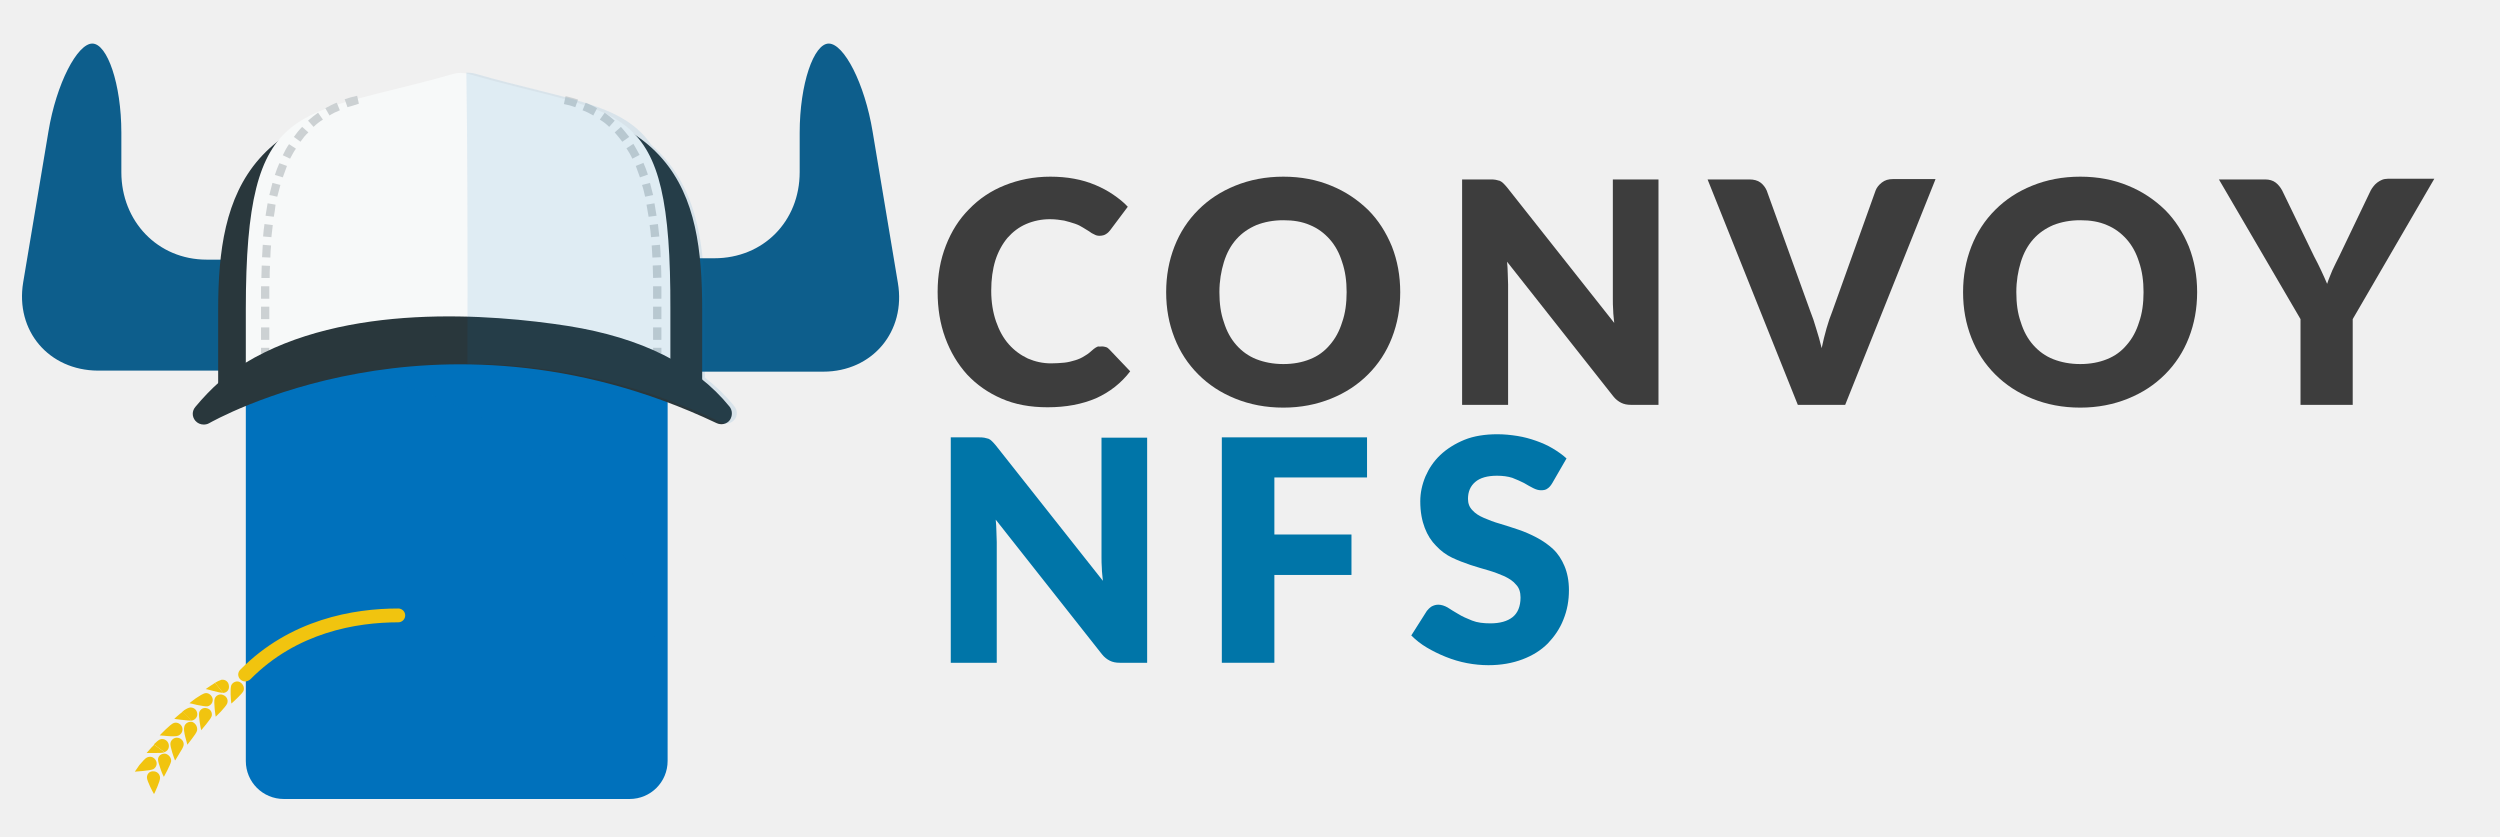
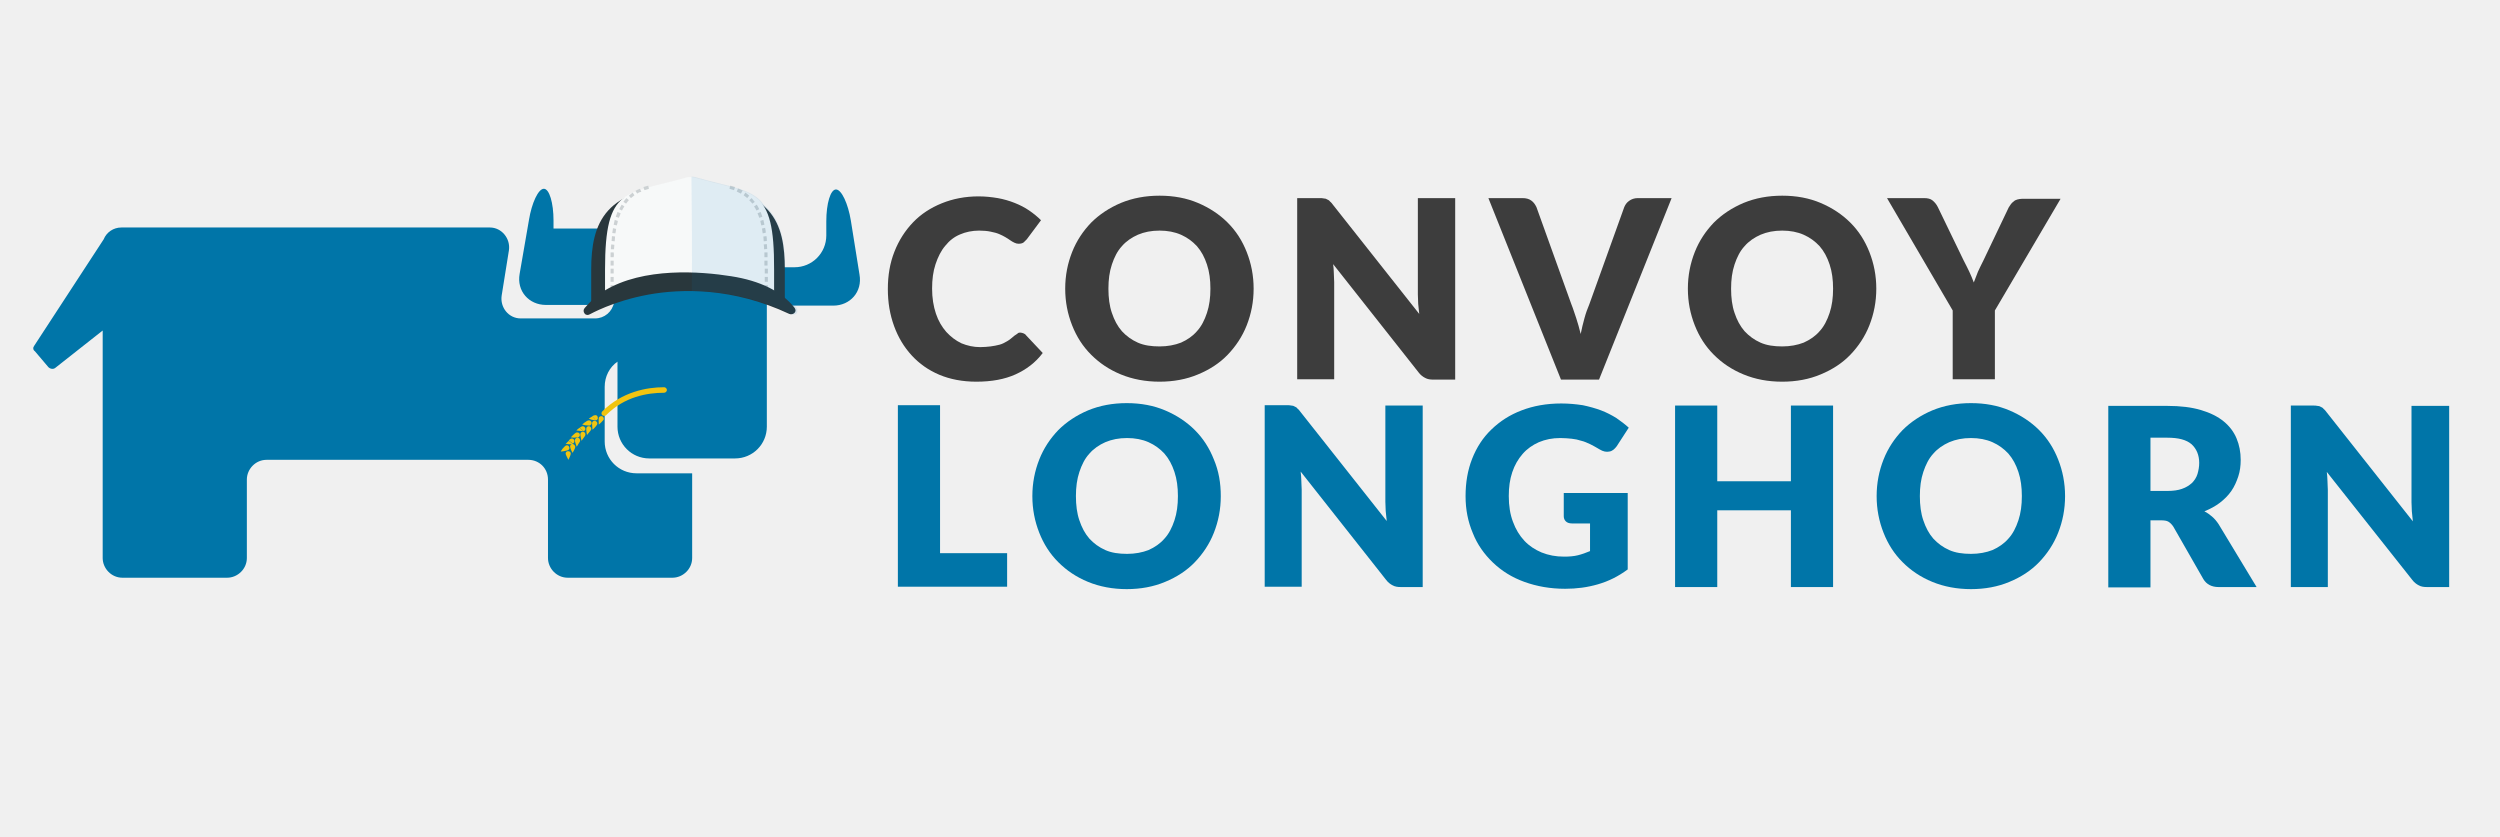
<svg xmlns="http://www.w3.org/2000/svg" version="1.1" id="Layer_1" x="0px" y="0px" viewBox="0 0 723.1 241.9" style="enable-background:new 0 0 723.1 241.9;" xml:space="preserve">
  <style type="text/css">
	.st0{fill:#FFFFFF;stroke:#3D3D3D;stroke-width:10;stroke-miterlimit:10;}
	.st1{fill:#FFFFFF;stroke:#E6E6E6;stroke-width:10;stroke-miterlimit:10;}
	.st2{fill:none;stroke:#E6E6E6;stroke-width:10;stroke-miterlimit:10;}
	.st3{fill:#3D3D3D;}
	.st4{fill:#FFFFFF;}
	.st5{fill:#F7C94A;}
	.st6{fill:#313131;}
	.st7{fill:#0D5E8C;}
	.st8{fill:#0071BC;}
	.st9{fill:none;stroke:#8B8B8B;stroke-width:6;stroke-miterlimit:10;stroke-dasharray:15,20,15,20,15,20;}
	.st10{fill:url(#SVGID_1_);}
- 	.st11{fill:#0075A8;}
- 	.st12{fill:none;stroke:#3D3D3D;stroke-width:10;stroke-miterlimit:10;}
+ 	.st11{fill:none;stroke:#3D3D3D;stroke-width:10;stroke-miterlimit:10;}
+ 	.st12{fill:#0075A8;}
	.st13{fill:none;stroke:#3D3D3D;stroke-width:5;stroke-miterlimit:10;stroke-dasharray:10,7,10,7,10,7;}
	.st14{fill:none;stroke:#F1C40F;stroke-width:6;stroke-miterlimit:10;stroke-dasharray:15,20,15,20,15,20;}
	.st15{fill:#29373C;}
	.st16{fill:#F7F9F9;}
	.st17{fill:#CCD1D3;}
	.st18{opacity:0.1;fill:#0071BC;}
	.st19{fill:none;stroke:#F1C40F;stroke-width:4;stroke-linecap:round;stroke-miterlimit:10;}
	.st20{fill:#F1C40F;}
	.st21{fill:none;stroke:#CCD1D3;stroke-width:2;stroke-miterlimit:10;stroke-dasharray:3,2,3,2,3,2;}
	.st22{fill:#CCCCCC;}
	.st23{fill:none;stroke:#CE242B;stroke-width:5;stroke-miterlimit:10;}
	.st24{fill:none;stroke:#CE242B;stroke-width:10;stroke-miterlimit:10;}
	.st25{fill:none;}
	.st26{fill:url(#SVGID_2_);}
	.st27{fill:url(#SVGID_3_);}
	.st28{fill:url(#SVGID_4_);}
	.st29{fill:url(#SVGID_5_);}
	.st30{fill:url(#SVGID_6_);}
	.st31{fill:url(#SVGID_7_);}
	.st32{fill:url(#SVGID_8_);}
	.st33{fill:url(#SVGID_9_);}
	.st34{fill:url(#SVGID_10_);}
	.st35{fill:url(#SVGID_11_);}
	.st36{fill:url(#SVGID_12_);}
	.st37{fill:url(#SVGID_13_);}
	.st38{fill:url(#SVGID_14_);}
	.st39{fill:url(#SVGID_15_);}
	.st40{fill:url(#SVGID_16_);}
	.st41{fill:url(#SVGID_17_);}
	.st42{fill:url(#SVGID_18_);}
	.st43{fill:url(#SVGID_19_);}
	.st44{fill:url(#SVGID_20_);}
	.st45{fill:url(#SVGID_21_);}
	.st46{fill:url(#SVGID_22_);}
	.st47{fill:url(#SVGID_23_);}
	.st48{fill:url(#SVGID_24_);}
	.st49{fill:url(#SVGID_25_);}
	.st50{fill:url(#SVGID_26_);}
	.st51{fill:none;stroke:#3D3D3D;stroke-width:7;stroke-miterlimit:10;}
	.st52{fill:url(#);stroke:#3D3D3D;stroke-width:7;stroke-miterlimit:10;}
	.st53{fill:#FFFFFF;stroke:#3D3D3D;stroke-width:7;stroke-miterlimit:10;}
	.st54{fill:#FFFFFF;stroke:#3D3D3D;stroke-width:5;stroke-miterlimit:10;}
	.st55{opacity:0.3;}
	.st56{fill:#8B8B8B;}
	.st57{fill:#FFFFFF;stroke:#3D3D3D;stroke-width:2;stroke-miterlimit:10;}
	.st58{fill:#2ECC71;}
	.st59{fill:none;stroke:#CCD1D3;stroke-miterlimit:10;stroke-dasharray:2,1,2,1,2,1;}
	.st60{fill:#A3ABAF;}
	.st61{fill:#3498DB;}
	.st62{fill:#2980B9;}
	.st63{fill:#E67E22;}
	.st64{fill:#D35401;}
	.st65{fill:#E49701;}
	.st66{fill:#EADF5A;}
	.st67{fill:#D7C320;}
	.st68{fill:#34495E;}
	.st69{fill:#2C3E50;}
	.st70{fill:#2B2B2B;}
	.st71{fill:#262626;}
	.st72{fill:#3A6F81;}
	.st73{fill:#356272;}
	.st74{fill:#00558B;}
	.st75{fill:#27AE60;}
	.st76{fill:#A5C63B;}
	.st77{fill:#8EB021;}
	.st78{fill:#ECF0F1;}
	.st79{fill:#BDC3C7;}
	.st80{fill:#95A5A6;}
	.st81{fill:#7F8C8D;}
	.st82{fill:#E74C3C;}
	.st83{fill:#C0392B;}
	.st84{fill:#F15354;}
	.st85{fill:#EA3738;}
	.st86{fill:#78C9CF;}
	.st87{fill:#389EA8;}
	.st88{fill:#2D8490;}
	.st89{fill:#1A6470;}
	.st90{fill:#21364A;}
	.st91{fill:#040B15;}
	.st92{fill:#99A3A8;}
	.st93{fill:#66767C;}
	.st94{fill:#334851;}
	.st95{fill:#5C686F;}
	.st96{fill:#0A141A;}
	.st97{fill:none;stroke:#F1C40F;stroke-width:2;stroke-miterlimit:10;}
	.st98{fill:none;stroke:#D35401;stroke-width:5;stroke-linecap:round;stroke-linejoin:round;stroke-miterlimit:10;}
	.st99{fill:#E6E6E6;}
	.st100{fill:#006BB7;}
	.st101{fill:#E5F1F8;}
	.st102{fill:#0C5988;}
	.st103{fill:#25343A;}
	.st104{fill:#DEEBF2;}
	.st105{fill:#B7C5CD;}
</style>
  <g>
-     <path class="st3" d="M318.8,100.2c0.4,0,0.7,0.1,1.1,0.2c0.4,0.1,0.7,0.4,1,0.7l6,6.3c-2.6,3.4-5.9,6-9.9,7.8   c-4,1.7-8.6,2.6-14,2.6c-5,0-9.4-0.8-13.3-2.5c-3.9-1.7-7.2-4-10-7c-2.7-3-4.8-6.5-6.3-10.6s-2.2-8.5-2.2-13.3   c0-4.9,0.8-9.3,2.4-13.4c1.6-4.1,3.8-7.6,6.7-10.5c2.9-3,6.3-5.3,10.3-6.9c4-1.6,8.4-2.5,13.2-2.5c2.4,0,4.8,0.2,6.9,0.6   c2.2,0.4,4.2,1,6.1,1.8c1.9,0.8,3.6,1.7,5.2,2.8c1.6,1.1,3,2.2,4.2,3.5l-5.1,6.8c-0.3,0.4-0.7,0.8-1.2,1.1   c-0.4,0.3-1.1,0.5-1.9,0.5c-0.5,0-1-0.1-1.5-0.4c-0.5-0.2-1-0.5-1.5-0.9c-0.5-0.3-1.1-0.7-1.8-1.1c-0.6-0.4-1.4-0.8-2.3-1.1   c-0.9-0.3-1.9-0.6-3.1-0.9c-1.2-0.2-2.6-0.4-4.1-0.4c-2.5,0-4.8,0.5-6.9,1.4c-2.1,0.9-3.9,2.3-5.4,4c-1.5,1.8-2.7,4-3.5,6.5   c-0.8,2.6-1.2,5.5-1.2,8.8c0,3.3,0.5,6.3,1.4,8.9c0.9,2.6,2.1,4.8,3.7,6.6c1.6,1.8,3.4,3.1,5.5,4.1c2.1,0.9,4.3,1.4,6.7,1.4   c1.4,0,2.6-0.1,3.8-0.2c1.1-0.1,2.2-0.4,3.2-0.7c1-0.3,1.9-0.7,2.8-1.3c0.9-0.5,1.7-1.2,2.6-2c0.4-0.3,0.7-0.5,1.2-0.7   C318,100.3,318.4,100.2,318.8,100.2z" />
-     <path class="st3" d="M405,84.5c0,4.7-0.8,9.1-2.4,13.2c-1.6,4.1-3.9,7.6-6.9,10.6s-6.5,5.3-10.7,7s-8.8,2.6-13.8,2.6   c-5.1,0-9.7-0.9-13.9-2.6c-4.2-1.7-7.7-4-10.7-7c-3-3-5.3-6.5-6.9-10.6c-1.6-4.1-2.4-8.4-2.4-13.2c0-4.7,0.8-9.1,2.4-13.2   c1.6-4.1,3.9-7.6,6.9-10.6c3-3,6.5-5.3,10.7-7c4.2-1.7,8.8-2.6,13.9-2.6c5.1,0,9.7,0.9,13.8,2.6c4.2,1.7,7.7,4.1,10.7,7   c3,3,5.2,6.5,6.9,10.6C404.2,75.4,405,79.8,405,84.5z M389.5,84.5c0-3.2-0.4-6.1-1.3-8.7c-0.8-2.6-2-4.8-3.6-6.6   c-1.6-1.8-3.5-3.2-5.7-4.1c-2.3-1-4.8-1.4-7.7-1.4c-2.9,0-5.5,0.5-7.8,1.4c-2.3,1-4.2,2.3-5.8,4.1c-1.6,1.8-2.8,4-3.6,6.6   c-0.8,2.6-1.3,5.5-1.3,8.7c0,3.3,0.4,6.2,1.3,8.7c0.8,2.6,2,4.8,3.6,6.6c1.6,1.8,3.5,3.2,5.8,4.1c2.3,0.9,4.9,1.4,7.8,1.4   c2.9,0,5.5-0.5,7.7-1.4c2.3-0.9,4.2-2.3,5.7-4.1c1.6-1.8,2.8-4,3.6-6.6C389.1,90.7,389.5,87.7,389.5,84.5z" />
-     <path class="st3" d="M479.7,51.9v65.2h-7.9c-1.2,0-2.1-0.2-2.9-0.6c-0.8-0.4-1.6-1-2.3-1.9l-30.7-38.9c0.1,1.2,0.2,2.3,0.2,3.4   c0,1.1,0.1,2.1,0.1,3.1v34.9h-13.3V51.9h8c0.7,0,1.2,0,1.7,0.1c0.4,0.1,0.9,0.2,1.2,0.3c0.4,0.2,0.7,0.4,1,0.7   c0.3,0.3,0.7,0.7,1.1,1.2l31,39.2c-0.1-1.3-0.3-2.5-0.3-3.6c-0.1-1.2-0.1-2.3-0.1-3.3V51.9H479.7z" />
-     <path class="st3" d="M559.8,51.9l-26.1,65.2H520l-26.1-65.2H506c1.3,0,2.4,0.3,3.2,0.9s1.4,1.4,1.8,2.3l12.6,34.9   c0.6,1.5,1.2,3.2,1.7,5c0.6,1.8,1.1,3.7,1.6,5.7c0.4-2,0.9-3.9,1.4-5.7c0.5-1.8,1.1-3.5,1.7-5l12.5-34.9c0.3-0.8,0.9-1.6,1.8-2.3   c0.9-0.7,1.9-1,3.2-1H559.8z" />
-     <path class="st3" d="M635.5,84.5c0,4.7-0.8,9.1-2.4,13.2c-1.6,4.1-3.9,7.6-6.9,10.6c-3,3-6.5,5.3-10.7,7s-8.8,2.6-13.8,2.6   c-5.1,0-9.7-0.9-13.9-2.6c-4.2-1.7-7.7-4-10.7-7c-3-3-5.3-6.5-6.9-10.6c-1.6-4.1-2.4-8.4-2.4-13.2c0-4.7,0.8-9.1,2.4-13.2   c1.6-4.1,3.9-7.6,6.9-10.6c3-3,6.5-5.3,10.7-7c4.2-1.7,8.8-2.6,13.9-2.6c5.1,0,9.7,0.9,13.8,2.6c4.2,1.7,7.7,4.1,10.7,7   c3,3,5.2,6.5,6.9,10.6C634.7,75.4,635.5,79.8,635.5,84.5z M620,84.5c0-3.2-0.4-6.1-1.3-8.7c-0.8-2.6-2-4.8-3.6-6.6   c-1.6-1.8-3.5-3.2-5.7-4.1c-2.3-1-4.8-1.4-7.7-1.4c-2.9,0-5.5,0.5-7.8,1.4c-2.3,1-4.2,2.3-5.8,4.1c-1.6,1.8-2.8,4-3.6,6.6   c-0.8,2.6-1.3,5.5-1.3,8.7c0,3.3,0.4,6.2,1.3,8.7c0.8,2.6,2,4.8,3.6,6.6c1.6,1.8,3.5,3.2,5.8,4.1c2.3,0.9,4.9,1.4,7.8,1.4   c2.9,0,5.5-0.5,7.7-1.4c2.3-0.9,4.2-2.3,5.7-4.1c1.6-1.8,2.8-4,3.6-6.6C619.6,90.7,620,87.7,620,84.5z" />
-     <path class="st3" d="M680.5,92.3v24.8h-15.1V92.3l-23.6-40.4h13.3c1.3,0,2.3,0.3,3.1,0.9c0.8,0.6,1.4,1.4,1.9,2.3l9.2,19   c0.8,1.5,1.5,2.9,2.1,4.2c0.6,1.3,1.2,2.6,1.7,3.8c0.4-1.3,1-2.6,1.5-3.9c0.6-1.3,1.3-2.7,2-4.1l9.1-19c0.2-0.4,0.5-0.8,0.8-1.2   c0.3-0.4,0.6-0.7,1.1-1.1c0.4-0.3,0.9-0.6,1.4-0.8c0.5-0.2,1.1-0.3,1.7-0.3h13.4L680.5,92.3z" />
-     <path class="st11" d="M331.8,126.5v65.2h-7.9c-1.2,0-2.1-0.2-2.9-0.6c-0.8-0.4-1.6-1-2.3-1.9l-30.7-38.9c0.1,1.2,0.2,2.3,0.2,3.4   c0,1.1,0.1,2.1,0.1,3.1v34.9h-13.3v-65.2h8c0.7,0,1.2,0,1.7,0.1c0.4,0.1,0.9,0.2,1.2,0.3s0.7,0.4,1,0.7c0.3,0.3,0.7,0.7,1.1,1.2   l31,39.2c-0.1-1.3-0.3-2.5-0.3-3.6c-0.1-1.2-0.1-2.3-0.1-3.3v-34.5H331.8z" />
-     <path class="st11" d="M368.6,138.1v16.5h22.3v11.7h-22.3v25.4h-15.2v-65.2h42v11.6H368.6z" />
-     <path class="st11" d="M449,139.7c-0.4,0.7-0.9,1.3-1.4,1.6c-0.5,0.4-1.1,0.5-1.9,0.5c-0.7,0-1.4-0.2-2.2-0.6   c-0.8-0.4-1.7-0.9-2.7-1.5c-1-0.5-2.1-1-3.4-1.5c-1.3-0.4-2.7-0.6-4.4-0.6c-2.8,0-4.9,0.6-6.3,1.8c-1.4,1.2-2.1,2.8-2.1,4.9   c0,1.3,0.4,2.4,1.3,3.3c0.8,0.9,1.9,1.6,3.3,2.2c1.4,0.6,2.9,1.2,4.7,1.7c1.7,0.5,3.5,1.1,5.3,1.7c1.8,0.6,3.6,1.4,5.3,2.3   c1.7,0.9,3.3,2,4.7,3.3c1.4,1.3,2.5,3,3.3,4.9c0.8,1.9,1.3,4.2,1.3,7c0,3-0.5,5.8-1.6,8.5c-1,2.6-2.6,4.9-4.5,6.9   c-2,2-4.4,3.5-7.3,4.6c-2.9,1.1-6.2,1.7-9.9,1.7c-2,0-4.1-0.2-6.2-0.6c-2.1-0.4-4.1-1-6.1-1.8c-2-0.8-3.8-1.7-5.5-2.7   c-1.7-1-3.2-2.2-4.5-3.5l4.5-7.1c0.4-0.5,0.8-0.9,1.4-1.3c0.6-0.3,1.2-0.5,1.9-0.5c0.9,0,1.8,0.3,2.7,0.8c0.9,0.6,1.9,1.2,3.1,1.9   c1.1,0.7,2.5,1.3,4,1.9c1.5,0.6,3.3,0.8,5.3,0.8c2.7,0,4.9-0.6,6.4-1.8c1.5-1.2,2.3-3.1,2.3-5.7c0-1.5-0.4-2.8-1.3-3.7   c-0.8-1-1.9-1.7-3.3-2.4c-1.4-0.6-2.9-1.2-4.6-1.7c-1.7-0.5-3.5-1-5.3-1.6c-1.8-0.6-3.6-1.3-5.3-2.1c-1.7-0.8-3.3-2-4.6-3.4   c-1.4-1.4-2.5-3.1-3.3-5.2c-0.8-2.1-1.3-4.6-1.3-7.7c0-2.4,0.5-4.8,1.5-7.2c1-2.3,2.4-4.4,4.3-6.2c1.9-1.8,4.3-3.3,7-4.4   s6-1.6,9.5-1.6c2,0,3.9,0.2,5.8,0.5c1.9,0.3,3.7,0.8,5.4,1.4c1.7,0.6,3.3,1.3,4.8,2.2c1.5,0.9,2.8,1.8,4,2.9L449,139.7z" />
+     <path class="st3" d="M295.1,96.2c0.3,0,0.6,0.1,0.9,0.2s0.6,0.3,0.8,0.6l4.8,5.1c-2.1,2.8-4.8,4.8-7.9,6.2s-6.9,2.1-11.3,2.1   c-4,0-7.6-0.7-10.7-2s-5.8-3.2-8-5.6c-2.2-2.4-3.9-5.2-5.1-8.5c-1.2-3.3-1.8-6.8-1.8-10.7c0-3.9,0.6-7.5,1.9-10.8   c1.3-3.3,3.1-6.1,5.4-8.5c2.3-2.4,5.1-4.2,8.3-5.5c3.2-1.3,6.8-2,10.6-2c2,0,3.8,0.2,5.6,0.5c1.7,0.3,3.4,0.8,4.9,1.4   c1.5,0.6,2.9,1.3,4.2,2.2c1.3,0.9,2.4,1.8,3.4,2.8l-4.1,5.5c-0.3,0.3-0.6,0.6-0.9,0.9c-0.4,0.3-0.9,0.4-1.5,0.4   c-0.4,0-0.8-0.1-1.2-0.3c-0.4-0.2-0.8-0.4-1.2-0.7c-0.4-0.3-0.9-0.6-1.4-0.9c-0.5-0.3-1.1-0.6-1.8-0.9c-0.7-0.3-1.5-0.5-2.5-0.7   c-0.9-0.2-2.1-0.3-3.3-0.3c-2,0-3.9,0.4-5.5,1.1c-1.7,0.7-3.1,1.8-4.3,3.3c-1.2,1.4-2.1,3.2-2.8,5.3c-0.7,2.1-1,4.4-1,7.1   c0,2.7,0.4,5.1,1.1,7.2c0.7,2.1,1.7,3.8,3,5.3c1.3,1.4,2.7,2.5,4.4,3.3c1.7,0.7,3.5,1.1,5.4,1.1c1.1,0,2.1-0.1,3-0.2   c0.9-0.1,1.8-0.3,2.6-0.5s1.5-0.6,2.2-1c0.7-0.4,1.4-1,2.1-1.6c0.3-0.2,0.6-0.4,0.9-0.6C294.4,96.3,294.7,96.2,295.1,96.2z" />
+     <path class="st3" d="M362.6,83.5c0,3.8-0.7,7.3-2,10.6c-1.3,3.3-3.2,6.1-5.5,8.5s-5.2,4.3-8.6,5.7c-3.3,1.4-7.1,2.1-11.1,2.1   s-7.8-0.7-11.2-2.1c-3.4-1.4-6.2-3.3-8.6-5.7c-2.4-2.4-4.2-5.2-5.5-8.5c-1.3-3.3-2-6.8-2-10.6s0.7-7.3,2-10.6   c1.3-3.3,3.2-6.1,5.5-8.5c2.4-2.4,5.3-4.3,8.6-5.7c3.4-1.4,7.1-2.1,11.2-2.1s7.8,0.7,11.1,2.1c3.3,1.4,6.2,3.3,8.6,5.7   c2.4,2.4,4.2,5.2,5.5,8.5C361.9,76.2,362.6,79.7,362.6,83.5z M350.1,83.5c0-2.6-0.3-4.9-1-7c-0.7-2.1-1.6-3.8-2.9-5.3   c-1.3-1.4-2.8-2.5-4.6-3.3c-1.8-0.8-3.9-1.2-6.2-1.2c-2.4,0-4.4,0.4-6.3,1.2c-1.8,0.8-3.4,1.9-4.6,3.3c-1.3,1.4-2.2,3.2-2.9,5.3   c-0.7,2.1-1,4.4-1,7c0,2.6,0.3,5,1,7c0.7,2.1,1.6,3.8,2.9,5.3c1.3,1.4,2.8,2.5,4.6,3.3s3.9,1.1,6.3,1.1c2.3,0,4.4-0.4,6.2-1.1   c1.8-0.8,3.4-1.9,4.6-3.3c1.3-1.4,2.2-3.2,2.9-5.3S350.1,86.1,350.1,83.5z" />
+     <path class="st3" d="M420.9,57.3v52.5h-6.3c-0.9,0-1.7-0.1-2.4-0.5c-0.6-0.3-1.3-0.8-1.9-1.6l-24.7-31.3c0.1,0.9,0.2,1.8,0.2,2.7   s0.1,1.7,0.1,2.5v28.1h-10.7V57.3h6.4c0.5,0,1,0,1.3,0.1c0.4,0,0.7,0.1,1,0.3c0.3,0.1,0.6,0.3,0.8,0.6c0.3,0.2,0.6,0.6,0.9,1   l24.9,31.5c-0.1-1-0.2-2-0.3-2.9c0-0.9-0.1-1.8-0.1-2.7V57.3H420.9z" />
+     <path class="st3" d="M483.5,57.3l-21,52.5h-11l-21-52.5h9.8c1.1,0,1.9,0.2,2.6,0.7s1.1,1.1,1.5,1.9L454.5,88c0.5,1.2,0.9,2.6,1.4,4   c0.5,1.5,0.9,3,1.3,4.6c0.3-1.6,0.7-3.1,1.1-4.6c0.4-1.5,0.9-2.8,1.4-4l10.1-28.1c0.3-0.7,0.7-1.3,1.4-1.8c0.7-0.5,1.5-0.8,2.5-0.8   H483.5z" />
+     <path class="st3" d="M542.7,83.5c0,3.8-0.7,7.3-2,10.6c-1.3,3.3-3.2,6.1-5.5,8.5s-5.2,4.3-8.6,5.7c-3.3,1.4-7.1,2.1-11.1,2.1   c-4.1,0-7.8-0.7-11.2-2.1c-3.4-1.4-6.2-3.3-8.6-5.7c-2.4-2.4-4.2-5.2-5.5-8.5c-1.3-3.3-2-6.8-2-10.6s0.7-7.3,2-10.6   c1.3-3.3,3.2-6.1,5.5-8.5c2.4-2.4,5.3-4.3,8.6-5.7c3.4-1.4,7.1-2.1,11.2-2.1c4.1,0,7.8,0.7,11.1,2.1c3.3,1.4,6.2,3.3,8.6,5.7   c2.4,2.4,4.2,5.2,5.5,8.5C542,76.2,542.7,79.7,542.7,83.5z M530.2,83.5c0-2.6-0.3-4.9-1-7c-0.7-2.1-1.6-3.8-2.9-5.3   c-1.3-1.4-2.8-2.5-4.6-3.3c-1.8-0.8-3.9-1.2-6.2-1.2c-2.4,0-4.4,0.4-6.3,1.2c-1.8,0.8-3.4,1.9-4.6,3.3c-1.3,1.4-2.2,3.2-2.9,5.3   c-0.7,2.1-1,4.4-1,7c0,2.6,0.3,5,1,7c0.7,2.1,1.6,3.8,2.9,5.3c1.3,1.4,2.8,2.5,4.6,3.3s3.9,1.1,6.3,1.1c2.3,0,4.4-0.4,6.2-1.1   c1.8-0.8,3.4-1.9,4.6-3.3c1.3-1.4,2.2-3.2,2.9-5.3S530.2,86.1,530.2,83.5z" />
+     <path class="st3" d="M577,89.8v19.9h-12.2V89.8l-19-32.5h10.7c1.1,0,1.9,0.2,2.5,0.7c0.6,0.5,1.1,1.1,1.5,1.9l7.4,15.3   c0.6,1.2,1.2,2.3,1.7,3.4c0.5,1,0.9,2.1,1.3,3.1c0.4-1,0.8-2.1,1.2-3.1c0.5-1,1-2.2,1.6-3.3l7.3-15.3c0.2-0.3,0.4-0.6,0.6-0.9   c0.2-0.3,0.5-0.6,0.8-0.8c0.3-0.3,0.7-0.5,1.1-0.6s0.9-0.2,1.4-0.2H596L577,89.8z" />
+     <path class="st12" d="M291.3,160v9.7h-31.6v-52.5h12.2V160H291.3z" />
+     <path class="st12" d="M353.1,143.5c0,3.8-0.7,7.3-2,10.6c-1.3,3.3-3.2,6.1-5.5,8.5s-5.2,4.3-8.6,5.7c-3.3,1.4-7.1,2.1-11.1,2.1   s-7.8-0.7-11.2-2.1c-3.4-1.4-6.2-3.3-8.6-5.7c-2.4-2.4-4.2-5.2-5.5-8.5c-1.3-3.3-2-6.8-2-10.6s0.7-7.3,2-10.6   c1.3-3.3,3.2-6.1,5.5-8.5c2.4-2.4,5.3-4.3,8.6-5.7c3.4-1.4,7.1-2.1,11.2-2.1s7.8,0.7,11.1,2.1c3.3,1.4,6.2,3.3,8.6,5.7   c2.4,2.4,4.2,5.2,5.5,8.5C352.5,136.2,353.1,139.7,353.1,143.5z M340.7,143.5c0-2.6-0.3-4.9-1-7c-0.7-2.1-1.6-3.8-2.9-5.3   c-1.3-1.4-2.8-2.5-4.6-3.3c-1.8-0.8-3.9-1.2-6.2-1.2c-2.4,0-4.4,0.4-6.3,1.2c-1.8,0.8-3.4,1.9-4.6,3.3c-1.3,1.4-2.2,3.2-2.9,5.3   c-0.7,2.1-1,4.4-1,7c0,2.6,0.3,5,1,7c0.7,2.1,1.6,3.8,2.9,5.3c1.3,1.4,2.8,2.5,4.6,3.3s3.9,1.1,6.3,1.1c2.3,0,4.4-0.4,6.2-1.1   c1.8-0.8,3.4-1.9,4.6-3.3c1.3-1.4,2.2-3.2,2.9-5.3S340.7,146.1,340.7,143.5z" />
+     <path class="st12" d="M411.5,117.3v52.5h-6.3c-0.9,0-1.7-0.1-2.4-0.5c-0.6-0.3-1.3-0.8-1.9-1.6l-24.7-31.3c0.1,0.9,0.2,1.8,0.2,2.7   s0.1,1.7,0.1,2.5v28.1h-10.7v-52.5h6.4c0.5,0,1,0,1.3,0.1c0.4,0,0.7,0.1,1,0.3c0.3,0.1,0.6,0.3,0.8,0.6c0.3,0.2,0.6,0.6,0.9,1   l24.9,31.5c-0.1-1-0.2-2-0.3-2.9c0-0.9-0.1-1.8-0.1-2.7v-27.8H411.5z" />
+     <path class="st12" d="M452.2,142.6h18.6v22.1c-2.7,2-5.5,3.4-8.6,4.3s-6.2,1.3-9.5,1.3c-4.3,0-8.2-0.7-11.8-2s-6.6-3.2-9.1-5.6   c-2.5-2.4-4.5-5.2-5.8-8.5c-1.4-3.3-2.1-6.8-2.1-10.7c0-3.9,0.6-7.5,1.9-10.8c1.3-3.3,3.1-6.1,5.6-8.5s5.3-4.2,8.7-5.5   s7.2-2,11.5-2c2.2,0,4.2,0.2,6.2,0.5c1.9,0.4,3.7,0.9,5.3,1.5c1.6,0.6,3.1,1.4,4.4,2.2c1.3,0.9,2.5,1.8,3.6,2.8l-3.5,5.4   c-0.6,0.8-1.3,1.4-2.1,1.5c-0.9,0.2-1.8,0-2.8-0.6c-1-0.6-1.9-1.1-2.7-1.5c-0.9-0.4-1.7-0.8-2.6-1c-0.9-0.3-1.8-0.5-2.8-0.6   c-1-0.1-2.1-0.2-3.3-0.2c-2.3,0-4.3,0.4-6.2,1.2c-1.8,0.8-3.4,1.9-4.7,3.4c-1.3,1.5-2.3,3.2-3,5.3c-0.7,2.1-1,4.3-1,6.9   c0,2.8,0.4,5.3,1.2,7.4c0.8,2.2,1.9,4,3.3,5.5c1.4,1.5,3.1,2.6,5,3.4c2,0.8,4.1,1.2,6.5,1.2c1.5,0,2.8-0.1,4-0.4   c1.2-0.3,2.3-0.7,3.5-1.2v-8h-5.2c-0.8,0-1.4-0.2-1.8-0.6c-0.4-0.4-0.6-0.9-0.6-1.5V142.6z" />
+     <path class="st12" d="M530.2,117.3v52.5H518v-22.2h-21.3v22.2h-12.2v-52.5h12.2v21.9H518v-21.9H530.2z" />
+     <path class="st12" d="M597.3,143.5c0,3.8-0.7,7.3-2,10.6c-1.3,3.3-3.2,6.1-5.5,8.5s-5.2,4.3-8.6,5.7c-3.3,1.4-7.1,2.1-11.1,2.1   s-7.8-0.7-11.2-2.1c-3.4-1.4-6.2-3.3-8.6-5.7c-2.4-2.4-4.2-5.2-5.5-8.5c-1.3-3.3-2-6.8-2-10.6s0.7-7.3,2-10.6   c1.3-3.3,3.2-6.1,5.5-8.5c2.4-2.4,5.3-4.3,8.6-5.7c3.4-1.4,7.1-2.1,11.2-2.1s7.8,0.7,11.1,2.1c3.3,1.4,6.2,3.3,8.6,5.7   c2.4,2.4,4.2,5.2,5.5,8.5C596.6,136.2,597.3,139.7,597.3,143.5z M584.8,143.5c0-2.6-0.3-4.9-1-7c-0.7-2.1-1.6-3.8-2.9-5.3   c-1.3-1.4-2.8-2.5-4.6-3.3c-1.8-0.8-3.9-1.2-6.2-1.2c-2.4,0-4.4,0.4-6.3,1.2c-1.8,0.8-3.4,1.9-4.6,3.3c-1.3,1.4-2.2,3.2-2.9,5.3   c-0.7,2.1-1,4.4-1,7c0,2.6,0.3,5,1,7c0.7,2.1,1.6,3.8,2.9,5.3c1.3,1.4,2.8,2.5,4.6,3.3s3.9,1.1,6.3,1.1c2.3,0,4.4-0.4,6.2-1.1   c1.8-0.8,3.4-1.9,4.6-3.3c1.3-1.4,2.2-3.2,2.9-5.3S584.8,146.1,584.8,143.5z" />
+     <path class="st12" d="M652.7,169.8h-11c-2,0-3.5-0.8-4.4-2.3l-8.7-15.2c-0.4-0.6-0.9-1.1-1.4-1.4c-0.5-0.3-1.2-0.4-2.2-0.4H622   v19.4h-12.2v-52.5h17.1c3.8,0,7,0.4,9.7,1.2c2.7,0.8,4.9,1.9,6.6,3.3c1.7,1.4,2.9,3,3.7,4.9c0.8,1.9,1.2,4,1.2,6.2   c0,1.7-0.2,3.3-0.7,4.8c-0.5,1.5-1.1,2.9-2,4.2c-0.9,1.3-2,2.4-3.3,3.4c-1.3,1-2.8,1.8-4.5,2.5c0.8,0.4,1.5,0.9,2.2,1.5   c0.7,0.6,1.3,1.3,1.9,2.2L652.7,169.8z M626.9,142c1.7,0,3.1-0.2,4.2-0.6c1.2-0.4,2.1-1,2.9-1.7c0.7-0.7,1.3-1.6,1.6-2.6   c0.3-1,0.5-2.1,0.5-3.2c0-2.3-0.8-4.1-2.2-5.4c-1.5-1.3-3.8-1.9-7-1.9H622V142H626.9z" />
+     <path class="st12" d="M708.4,117.3v52.5H702c-0.9,0-1.7-0.1-2.4-0.5c-0.6-0.3-1.3-0.8-1.9-1.6L673,136.5c0.1,0.9,0.2,1.8,0.2,2.7   s0.1,1.7,0.1,2.5v28.1h-10.7v-52.5h6.4c0.5,0,1,0,1.3,0.1c0.4,0,0.7,0.1,1,0.3c0.3,0.1,0.6,0.3,0.8,0.6c0.3,0.2,0.6,0.6,0.9,1   l24.9,31.5c-0.1-1-0.2-2-0.3-2.9c0-0.9-0.1-1.8-0.1-2.7v-27.8H708.4z" />
  </g>
+   <path class="st12" d="M248.6,79.4c0.9,5-2.7,9-7.6,9h-15.3c-0.4,0-0.5,0-0.9,0V77.3c0.4,0,0.5,0,0.9,0h4.1c5.1,0,9.2-4.1,9.2-9.2V64  c0-5.1,1.2-9.2,2.8-9.2c1.6,0,3.5,4.1,4.3,9L248.6,79.4L248.6,79.4z M221.2,78c-2.8,0.9-4.8,2.8-4.8,5s2,3.9,4.8,5V78L221.2,78z   M211.9,66.1h-24.8c-0.2,0-0.4,0-0.5,0H161c-0.4,0-0.5,0-0.9,0v-2.3c0-5.1-1.2-9.2-2.8-9.2c-1.6,0-3.5,4.1-4.3,9l-2.7,15.6  c-0.9,5,2.7,9,7.6,9h15.3c1.6,0,3-0.2,4.4-0.7c-0.5,2.7-2.8,4.6-5.5,4.6h-21.5c-3.5,0-6-3.2-5.5-6.6l2.1-13.1  c0.5-3.4-2.1-6.6-5.5-6.6H35.1c-2.3,0-4.3,1.4-5.1,3.4L9.9,100c-0.4,0.5-0.4,1.2,0.2,1.6l3.9,4.6c0.5,0.5,1.4,0.7,2,0.2l13.7-10.8  v65.8c0,3,2.5,5.7,5.7,5.7h30.3c3,0,5.7-2.5,5.7-5.7v-22.7c0-3,2.5-5.7,5.7-5.7h75.7c3.2,0,5.7,2.5,5.7,5.7v22.7  c0,3,2.5,5.7,5.7,5.7h30.3c3,0,5.7-2.5,5.7-5.7v-24.5h-16.1c-5.1,0-9.2-4.1-9.2-9.2v-15.8c0-3,1.4-5.7,3.7-7.3v18.8  c0,5.1,4.1,9.2,9.2,9.2h24.8c5.1,0,9.2-4.1,9.2-9.2V75.5C221.2,70.4,217.1,66.1,211.9,66.1L211.9,66.1z" />
  <g>
    <g>
-       <path class="st7" d="M259.7,81.8l-7.3-43.7c-2.3-14-8.3-25.5-12.7-25.5c-4.3,0-8.4,11.6-8.4,25.8v11.4c0,14.2-10.5,24.9-24.7,24.9    h-11.4c-0.8,0-1.9,1-4.5,1v31.4c2.6,0,3.7,0.4,4.5,0.4h42.9C252.4,107.5,262.1,95.8,259.7,81.8z" />
+       <path class="st15" d="M176.5,84.8c10.3-6.2,25.8-5,33.8-3.8c7.5,1.2,12.7,3.9,16.7,8.1V78c0-13.4-3.4-24.2-28-24.2    c-24.2,0-28,10.8-28,24.2v11.2C172,87.5,174.5,86,176.5,84.8z" />
    </g>
-     <g>
-       <path class="st7" d="M6.7,81.7L14,38.1c2.3-14,8.4-25.5,12.7-25.5s8.4,11.6,8.4,25.8v11.4c0,14.2,10.5,25.3,24.7,25.3h11.4    c0.8,0,1.9,0.5,2.9,0.6v31.4c-1,0-2.1,0.1-2.9,0.1H28.3C14.1,107.1,4.4,95.7,6.7,81.7z" />
-     </g>
-     <path class="st8" d="M193.1,220.1c0,6.1-4.9,11-11,11h-100c-6.1,0-11-4.9-11-11v-165c0-6.1,4.9-11,11-11h100c6.1,0,11,4.9,11,11   V220.1z" />
-     <g>
-       <path class="st15" d="M76.2,106.8c26.2-15.9,64.7-12.8,85.3-9.6c19,3,31.6,9.9,41.6,20.7V89.6c0-34.1-7.3-61.7-70-61.7    c-61.7,0-70,27.6-70,61.7v28.5C66.1,113.6,71.2,109.8,76.2,106.8z" />
-     </g>
-     <path class="st16" d="M135.5,21.4c-1.3-0.4-3.2-0.4-4.5,0c-45.2,13-59.9,5.9-59.9,68.1v20.5c0-0.5,1.5-1.1,2.3-1.6l-1.1,1.6   c16.6-12.2,41-14.9,60.7-15.4c19.7,0.5,44.2,3.2,60.7,15.4l-1.6-1.6c0.8,0.5,1.8,1,1.8,1.6V89.6C194.1,27.4,180.7,34.4,135.5,21.4z   " />
-     <path class="st17" d="M191.3,102.3h-2.4v-1.7h2.4V102.3z M191.3,98.3h-2.4v-3.6h2.4V98.3z M191.3,92.3h-2.4l0-3.6h2.4L191.3,92.3z    M188.9,86.4c0-1.2,0-2.4,0-3.6l2.4,0c0,1.2,0,2.4,0,3.6L188.9,86.4z M188.9,80.4c0-1.2-0.1-2.4-0.1-3.6l2.4-0.1   c0,1.2,0.1,2.4,0.1,3.6L188.9,80.4z M188.7,74.5c-0.1-1.2-0.1-2.4-0.2-3.5l2.4-0.2c0.1,1.2,0.2,2.4,0.2,3.6L188.7,74.5z    M188.3,68.6c-0.1-1.2-0.2-2.4-0.4-3.5l2.4-0.3c0.1,1.2,0.3,2.4,0.4,3.6L188.3,68.6z M187.6,62.7c-0.2-1.2-0.4-2.3-0.6-3.5l2.3-0.4   c0.2,1.2,0.4,2.4,0.6,3.6L187.6,62.7z M186.6,56.9c-0.3-1.2-0.5-2.3-0.9-3.4l2.3-0.6c0.3,1.1,0.6,2.3,0.9,3.5L186.6,56.9z    M185.1,51.3c-0.4-1.1-0.8-2.2-1.2-3.3l2.2-0.9c0.5,1.1,0.9,2.2,1.3,3.4L185.1,51.3z M182.9,45.9c-0.5-1.1-1.1-2.1-1.7-3l2-1.3   c0.6,1,1.2,2.1,1.8,3.2L182.9,45.9z M180,41c-0.7-0.9-1.4-1.8-2.2-2.7l1.8-1.6c0.8,0.9,1.6,1.9,2.4,2.9L180,41z M176.2,36.7   c-0.8-0.8-1.7-1.5-2.7-2.1l1.4-2c1,0.7,2,1.5,2.9,2.3L176.2,36.7z M171.6,33.4c-1-0.6-2-1.1-3.1-1.5l0.9-2.2c1.2,0.5,2.3,1,3.3,1.6   L171.6,33.4z M166.4,31c-1.1-0.4-2.2-0.7-3.3-0.9l0.5-2.3c1.2,0.3,2.4,0.6,3.6,1L166.4,31z" />
-     <path class="st17" d="M77.9,102.3h-2.4v-1.7h2.4V102.3z M77.9,98.3h-2.4v-3.6h2.4V98.3z M77.9,92.3h-2.4l0-3.6l2.4,0L77.9,92.3z    M77.9,86.4l-2.4,0c0-1.2,0-2.4,0-3.6l2.4,0C77.9,84,77.9,85.2,77.9,86.4z M78,80.4l-2.4,0c0-1.2,0.1-2.4,0.1-3.6l2.4,0.1   C78,78,78,79.2,78,80.4z M78.2,74.5l-2.4-0.1c0.1-1.2,0.1-2.4,0.2-3.6l2.4,0.2C78.3,72.1,78.2,73.3,78.2,74.5z M78.5,68.6l-2.4-0.2   c0.1-1.2,0.2-2.4,0.4-3.6l2.4,0.3C78.8,66.2,78.6,67.4,78.5,68.6z M79.2,62.7l-2.4-0.3c0.2-1.2,0.4-2.4,0.6-3.6l2.3,0.4   C79.6,60.4,79.4,61.5,79.2,62.7z M80.2,56.9l-2.3-0.5c0.3-1.2,0.6-2.4,0.9-3.5l2.3,0.6C80.8,54.6,80.5,55.8,80.2,56.9z M81.8,51.3   l-2.3-0.7c0.4-1.2,0.8-2.3,1.3-3.4L83,48C82.6,49.1,82.2,50.2,81.8,51.3z M83.9,45.9l-2.1-1c0.5-1.1,1.1-2.2,1.8-3.2l2,1.3   C85,43.8,84.5,44.8,83.9,45.9z M86.9,41l-1.9-1.4c0.7-1,1.5-2,2.4-2.9l1.8,1.6C88.3,39.1,87.6,40,86.9,41z M90.7,36.7l-1.6-1.8   c0.9-0.8,1.9-1.6,2.9-2.3l1.4,2C92.4,35.2,91.5,35.9,90.7,36.7z M95.3,33.4l-1.2-2.1c1.1-0.6,2.2-1.2,3.3-1.6l0.9,2.2   C97.3,32.3,96.2,32.8,95.3,33.4z M100.5,31l-0.8-2.3c1.1-0.4,2.3-0.7,3.6-1l0.5,2.3C102.7,30.4,101.5,30.7,100.5,31z" />
-     <path class="st18" d="M81.3,105.7c0,0,111.8,0.3,111.8,111.5V106.6C193.1,106.6,140.8,82.2,81.3,105.7z" />
-     <path class="st20" d="M70.9,197.1c-0.5,0-1-0.2-1.4-0.6c-0.8-0.8-0.8-2,0-2.8c14.4-14.6,32.8-17.7,45.7-17.7c1.1,0,2,0.9,2,2   s-0.9,2-2,2c-12.1,0-29.4,2.9-42.8,16.5C71.9,196.9,71.4,197.1,70.9,197.1z" />
-     <path class="st15" d="M211,117.6c-9.8-12.1-25.4-19.9-46.6-23.3c-22.5-3.5-64.6-6.8-93.5,10.7c-5.2,3.1-9.9,7.3-14.4,12.7   c-1,1.2-1,2.8,0,4c0.6,0.7,1.5,1.1,2.4,1.1c0.5,0,1.1-0.1,1.6-0.4c0.2-0.1,16.9-9.7,43.2-14.4c24.3-4.4,61.9-5.4,103.6,14.4   c1.3,0.6,2.9,0.3,3.8-0.9C211.9,120.3,211.9,118.7,211,117.6z" />
+     <path class="st16" d="M200.6,51.3c-0.5-0.1-1.4-0.1-1.9,0C180.9,56.4,175,53.6,175,78v8.1c0-0.2,0.5-0.4,0.8-0.6l-0.5,0.6   c6.5-4.8,16.1-5.8,23.8-6c7.7,0.2,17.3,1.3,23.9,6l-0.2-0.6c0.3,0.2,1.1,0.4,1.1,0.6V78C224,53.6,218.3,56.4,200.6,51.3z" />
+     <path class="st17" d="M222.1,83.1h-0.9v-0.6h0.9V83.1z M222.1,81.5h-0.9v-1.4h0.9V81.5z M222.1,79.1h-0.9l0-1.4h0.9L222.1,79.1z    M221.1,76.8c0-0.5,0-0.9,0-1.4l0.9,0c0,0.5,0,0.9,0,1.4L221.1,76.8z M221.1,74.4c0-0.5,0-0.9,0-1.4l0.9,0c0,0.5,0,0.9,0,1.4   L221.1,74.4z M221,72.1c0-0.5,0-0.9-0.1-1.4l0.9-0.1c0,0.5,0.1,0.9,0.1,1.4L221,72.1z M220.9,69.8c0-0.5-0.1-0.9-0.1-1.4l0.9-0.1   c0.1,0.5,0.1,0.9,0.1,1.4L220.9,69.8z M220.6,67.5c-0.1-0.5-0.1-0.9-0.2-1.4l0.9-0.2c0.1,0.5,0.2,0.9,0.2,1.4L220.6,67.5z    M220.2,65.2c-0.1-0.5-0.2-0.9-0.3-1.3l0.9-0.3c0.1,0.4,0.2,0.9,0.3,1.4L220.2,65.2z M219.6,63c-0.1-0.4-0.3-0.9-0.5-1.3l0.9-0.4   c0.2,0.4,0.3,0.9,0.5,1.4L219.6,63z M218.8,60.9c-0.2-0.4-0.4-0.8-0.7-1.2l0.8-0.5c0.2,0.4,0.5,0.8,0.7,1.3L218.8,60.9z    M217.6,58.9c-0.3-0.4-0.6-0.7-0.9-1l0.7-0.6c0.3,0.4,0.6,0.7,0.9,1.1L217.6,58.9z M216.1,57.3c-0.3-0.3-0.7-0.6-1-0.8l0.5-0.8   c0.4,0.3,0.8,0.6,1.1,0.9L216.1,57.3z M214.3,56c-0.4-0.2-0.8-0.4-1.2-0.6l0.4-0.9c0.5,0.2,0.9,0.4,1.3,0.6L214.3,56z M212.3,55   c-0.4-0.1-0.9-0.3-1.3-0.4l0.2-0.9c0.5,0.1,1,0.2,1.4,0.4L212.3,55z" />
+     <path class="st17" d="M177.5,83.1h-0.9v-0.6h0.9V83.1z M177.5,81.5h-0.9v-1.4h0.9V81.5z M177.5,79.1h-0.9l0-1.4l0.9,0L177.5,79.1z    M177.5,76.8l-0.9,0c0-0.5,0-0.9,0-1.4l0.9,0C177.5,75.8,177.5,76.3,177.5,76.8z M177.5,74.4l-0.9,0c0-0.5,0-0.9,0-1.4l0.9,0   C177.6,73.5,177.6,74,177.5,74.4z M177.6,72.1l-0.9,0c0-0.5,0-0.9,0.1-1.4l0.9,0.1C177.7,71.2,177.6,71.6,177.6,72.1z M177.8,69.8   l-0.9-0.1c0-0.5,0.1-0.9,0.1-1.4l0.9,0.1C177.9,68.9,177.8,69.3,177.8,69.8z M178,67.5l-0.9-0.1c0.1-0.5,0.1-0.9,0.2-1.4l0.9,0.2   C178.2,66.6,178.1,67,178,67.5z M178.4,65.2l-0.9-0.2c0.1-0.5,0.2-0.9,0.3-1.4l0.9,0.3C178.7,64.3,178.5,64.8,178.4,65.2z M179,63   l-0.9-0.3c0.2-0.5,0.3-0.9,0.5-1.4l0.9,0.4C179.4,62.1,179.2,62.6,179,63z M179.9,60.9l-0.8-0.4c0.2-0.4,0.5-0.9,0.7-1.3l0.8,0.5   C180.3,60.1,180.1,60.5,179.9,60.9z M181.1,58.9l-0.8-0.5c0.3-0.4,0.6-0.8,0.9-1.1l0.7,0.6C181.6,58.2,181.3,58.6,181.1,58.9z    M182.5,57.3l-0.6-0.7c0.4-0.3,0.7-0.6,1.1-0.9l0.5,0.8C183.2,56.7,182.9,57,182.5,57.3z M184.3,56l-0.5-0.8   c0.4-0.2,0.9-0.5,1.3-0.6l0.4,0.9C185.1,55.5,184.7,55.7,184.3,56z M186.4,55l-0.3-0.9c0.4-0.1,0.9-0.3,1.4-0.4l0.2,0.9   C187.2,54.8,186.8,54.9,186.4,55z" />
+     <path class="st20" d="M174.8,120.3c-0.2,0-0.4-0.1-0.6-0.2c-0.3-0.3-0.3-0.8,0-1.1c5.7-5.7,12.9-7,17.9-7c0.4,0,0.8,0.4,0.8,0.8   s-0.4,0.8-0.8,0.8c-4.8,0-11.5,1.1-16.8,6.5C175.2,120.2,175,120.3,174.8,120.3z" />
+     <path class="st15" d="M229.8,89c-3.8-4.8-10-7.8-18.3-9.1c-8.8-1.4-25.4-2.7-36.7,4.2c-2,1.2-3.9,2.9-5.7,5c-0.4,0.5-0.4,1.1,0,1.6   c0.2,0.3,0.6,0.4,0.9,0.4c0.2,0,0.4-0.1,0.6-0.2c0.1,0,6.6-3.8,17-5.7c9.5-1.7,24.3-2.1,40.7,5.6c0.5,0.2,1.1,0.1,1.5-0.3   C230.2,90.1,230.2,89.5,229.8,89z" />
    <g>
      <g>
-         <path class="st20" d="M70.4,199.9c-0.4,0.8-3.1,3.3-3.5,3.6l0-0.1c-0.1-0.6-0.4-4.3,0-5.2c0.4-0.9,1.6-1.4,2.5-0.9     C70.4,197.9,70.8,199,70.4,199.9z M64.7,200.4c-0.1,0-0.1,0-0.2,0l-2.3-2.9c0.8-0.5,1.6-0.8,1.9-0.9c1.1-0.1,2,0.6,2.1,1.7     C66.4,199.4,65.7,200.3,64.7,200.4z" />
+         <path class="st20" d="M174.6,121.4c-0.2,0.3-1.2,1.3-1.4,1.4l0,0c0-0.2-0.1-1.7,0-2c0.2-0.4,0.6-0.5,1-0.4     C174.6,120.6,174.7,121,174.6,121.4z M172.3,121.6C172.3,121.6,172.3,121.6,172.3,121.6l-1-1.2c0.3-0.2,0.6-0.3,0.8-0.3     c0.4-0.1,0.8,0.2,0.8,0.7C173,121.2,172.7,121.5,172.3,121.6z" />
      </g>
      <g>
-         <path class="st20" d="M60,204.3c1-0.2,1.7-1.2,1.5-2.2c-0.2-1-1.2-1.8-2.2-1.6c-0.5,0.1-1.7,0.8-2.7,1.5c-1,0.7-1.8,1.4-1.8,1.4     s1.1,0.2,2.2,0.5C58.2,204.1,59.5,204.4,60,204.3z M59.5,199.3c0,0,1.4-1,2.7-1.8l2.3,2.9c-0.6,0-1.9-0.3-3-0.6     C60.5,199.5,59.5,199.3,59.5,199.3z M61.2,207.2c-0.3,0.9-2.7,3.6-3,4l0,0c-0.2-0.6-0.8-4.1-0.6-5.1c0.3-1,1.3-1.6,2.4-1.2     C61,205.2,61.5,206.3,61.2,207.2z M65.7,203.5c-0.2,0.5-1,1.4-1.8,2.3c-0.8,0.8-1.5,1.5-1.5,1.5s-0.2-1-0.3-2.2     c-0.1-1.2-0.2-2.5,0-3c0.3-1,1.5-1.5,2.4-1.1C65.6,201.4,66.1,202.5,65.7,203.5z M55.6,208.4c-0.1,0-0.1,0-0.2,0l-2.6-2.6     c0.7-0.6,1.5-1,1.9-1.1c1-0.3,2.1,0.4,2.3,1.4C57.3,207.2,56.6,208.1,55.6,208.4z" />
+         <path class="st20" d="M170.5,123.1c0.4-0.1,0.7-0.5,0.6-0.9c-0.1-0.4-0.5-0.7-0.9-0.6c-0.2,0-0.7,0.3-1.1,0.6     c-0.4,0.3-0.7,0.6-0.7,0.6s0.4,0.1,0.9,0.2C169.8,123,170.3,123.1,170.5,123.1z M170.3,121.1c0,0,0.5-0.4,1.1-0.7l0.9,1.2     c-0.2,0-0.7-0.1-1.2-0.2C170.7,121.2,170.3,121.1,170.3,121.1z M171,124.2c-0.1,0.4-1.1,1.4-1.2,1.6l0,0c-0.1-0.2-0.3-1.6-0.2-2     c0.1-0.4,0.5-0.6,0.9-0.5C170.9,123.4,171.1,123.9,171,124.2z M172.7,122.8c-0.1,0.2-0.4,0.6-0.7,0.9c-0.3,0.3-0.6,0.6-0.6,0.6     s-0.1-0.4-0.1-0.9c0-0.5-0.1-1,0-1.2c0.1-0.4,0.6-0.6,1-0.4C172.7,122,172.9,122.4,172.7,122.8z M168.8,124.7     C168.8,124.7,168.7,124.7,168.8,124.7l-1.1-1c0.3-0.2,0.6-0.4,0.7-0.4c0.4-0.1,0.8,0.2,0.9,0.6     C169.4,124.2,169.2,124.6,168.8,124.7z" />
      </g>
      <g>
-         <path class="st20" d="M51.5,212.8c1-0.4,1.5-1.4,1.2-2.4c-0.3-1-1.4-1.6-2.4-1.3c-1,0.3-4.1,3.6-4.1,3.6s1.1,0.1,2.3,0.2     C49.7,213,51,213,51.5,212.8z M50.4,207.9c0,0,1.3-1.2,2.5-2.1l2.6,2.6c-0.6,0.1-1.9-0.1-3-0.2C51.3,208.1,50.4,207.9,50.4,207.9     z M53.1,215.6c-0.1,0.5-0.6,1.4-1.2,2.3c-0.5,0.9-1.1,1.8-1.2,2l-0.1,0c-0.2-0.5-1.5-4-1.3-5c0.2-1,1.2-1.7,2.2-1.5     C52.6,213.6,53.3,214.6,53.1,215.6z M57,211.3c-0.1,0.5-0.8,1.5-1.5,2.4c-0.7,0.9-1.3,1.7-1.3,1.7s-0.3-1-0.6-2.2     c-0.3-1.2-0.5-2.4-0.3-3c0.2-1,1.3-1.6,2.3-1.4C56.6,209.2,57.2,210.3,57,211.3z M47.7,217.5c0,0-0.1,0-0.2,0l-3-2.2     c0.7-0.7,1.3-1.2,1.7-1.4c1-0.4,2.1,0.1,2.5,1.1C49.1,216,48.7,217.1,47.7,217.5z" />
+         <path class="st20" d="M167.2,126.5c0.4-0.1,0.6-0.5,0.5-0.9c-0.1-0.4-0.5-0.6-1-0.5c-0.4,0.1-1.6,1.4-1.6,1.4s0.4,0,0.9,0.1     C166.5,126.5,167,126.5,167.2,126.5z M166.7,124.5c0,0,0.5-0.5,1-0.8l1,1c-0.2,0-0.7,0-1.2-0.1     C167.1,124.6,166.7,124.5,166.7,124.5z M167.8,127.5c0,0.2-0.3,0.6-0.5,0.9c-0.2,0.4-0.4,0.7-0.5,0.8l0,0c-0.1-0.2-0.6-1.6-0.5-2     c0.1-0.4,0.5-0.7,0.9-0.6C167.6,126.7,167.8,127.1,167.8,127.5z M169.3,125.8c0,0.2-0.3,0.6-0.6,1c-0.3,0.4-0.5,0.7-0.5,0.7     s-0.1-0.4-0.2-0.9c-0.1-0.5-0.2-1-0.1-1.2c0.1-0.4,0.5-0.6,0.9-0.5C169.2,125,169.4,125.5,169.3,125.8z M165.7,128.3     C165.7,128.3,165.7,128.3,165.7,128.3l-1.2-0.9c0.3-0.3,0.5-0.5,0.6-0.5c0.4-0.2,0.8,0,1,0.4     C166.2,127.7,166.1,128.1,165.7,128.3z" />
      </g>
      <g>
-         <path class="st20" d="M44.3,222.5c0.9-0.5,1.3-1.6,0.8-2.5c-0.5-1-1.6-1.4-2.6-0.9c-0.5,0.2-1.4,1.3-2.2,2.2     c-0.7,1-1.3,1.9-1.3,1.9s1.1-0.1,2.3-0.2C42.5,222.9,43.8,222.7,44.3,222.5z M42.4,217.8c0,0,0.3-0.3,0.7-0.8     c0.4-0.5,1-1.1,1.5-1.6l3,2.2c-0.6,0.2-1.9,0.2-3,0.2C43.4,217.8,42.4,217.8,42.4,217.8z M46.3,225c0,1-1.5,4.2-1.7,4.6l-0.1,0     c-0.3-0.5-2-3.7-2-4.7c0-1.1,0.8-1.9,1.9-1.8C45.5,223.1,46.3,224,46.3,225z M49.5,220.2c-0.1,0.5-0.6,1.6-1.1,2.6     c-0.5,1-1,1.9-1,1.9s-0.5-0.9-0.9-2.1c-0.4-1.1-0.8-2.4-0.8-2.9c0-1.1,1-1.8,2.1-1.7C48.8,218.2,49.6,219.2,49.5,220.2z" />
+         <path class="st20" d="M164.3,130.2c0.4-0.2,0.5-0.6,0.3-1c-0.2-0.4-0.6-0.5-1-0.3c-0.2,0.1-0.5,0.5-0.9,0.9     c-0.3,0.4-0.5,0.8-0.5,0.8s0.4,0,0.9-0.1C163.6,130.4,164.1,130.3,164.3,130.2z M163.6,128.4c0,0,0.1-0.1,0.3-0.3     c0.2-0.2,0.4-0.4,0.6-0.6l1.2,0.9c-0.2,0.1-0.7,0.1-1.2,0.1C164,128.4,163.6,128.4,163.6,128.4z M165.1,131.2     c0,0.4-0.6,1.6-0.7,1.8l0,0c-0.1-0.2-0.8-1.5-0.8-1.8c0-0.4,0.3-0.7,0.7-0.7C164.8,130.5,165.1,130.8,165.1,131.2z M166.4,129.3     c0,0.2-0.2,0.6-0.4,1c-0.2,0.4-0.4,0.7-0.4,0.7s-0.2-0.4-0.4-0.8c-0.2-0.4-0.3-0.9-0.3-1.1c0-0.4,0.4-0.7,0.8-0.7     C166.1,128.6,166.4,128.9,166.4,129.3z" />
      </g>
    </g>
-     <path class="st18" d="M212.4,117.5c-2.4-3-5.3-5.8-8.5-8.3V89.5c0-19.1-2.3-36.2-15.5-47.6c-8.4-12.2-24.2-12.9-51-20.6   c-0.7-0.2-1.6-0.3-2.5-0.3c0.3,18.5,0.4,56.9,0.3,84.2c21.1,0.1,46.4,4.1,73.5,17c1.3,0.6,2.9,0.3,3.8-0.9   C213.4,120.2,213.3,118.6,212.4,117.5z" />
+     <path class="st18" d="M230.4,89c-1-1.2-2.1-2.3-3.3-3.3V78c0-7.5-0.9-14.2-6.1-18.7c-3.3-4.8-9.5-5.1-20-8.1   c-0.3-0.1-0.6-0.1-1-0.1c0.1,7.2,0.2,22.4,0.1,33.1c8.3,0,18.2,1.6,28.9,6.7c0.5,0.2,1.1,0.1,1.5-0.3   C230.7,90.1,230.7,89.4,230.4,89z" />
  </g>
</svg>
